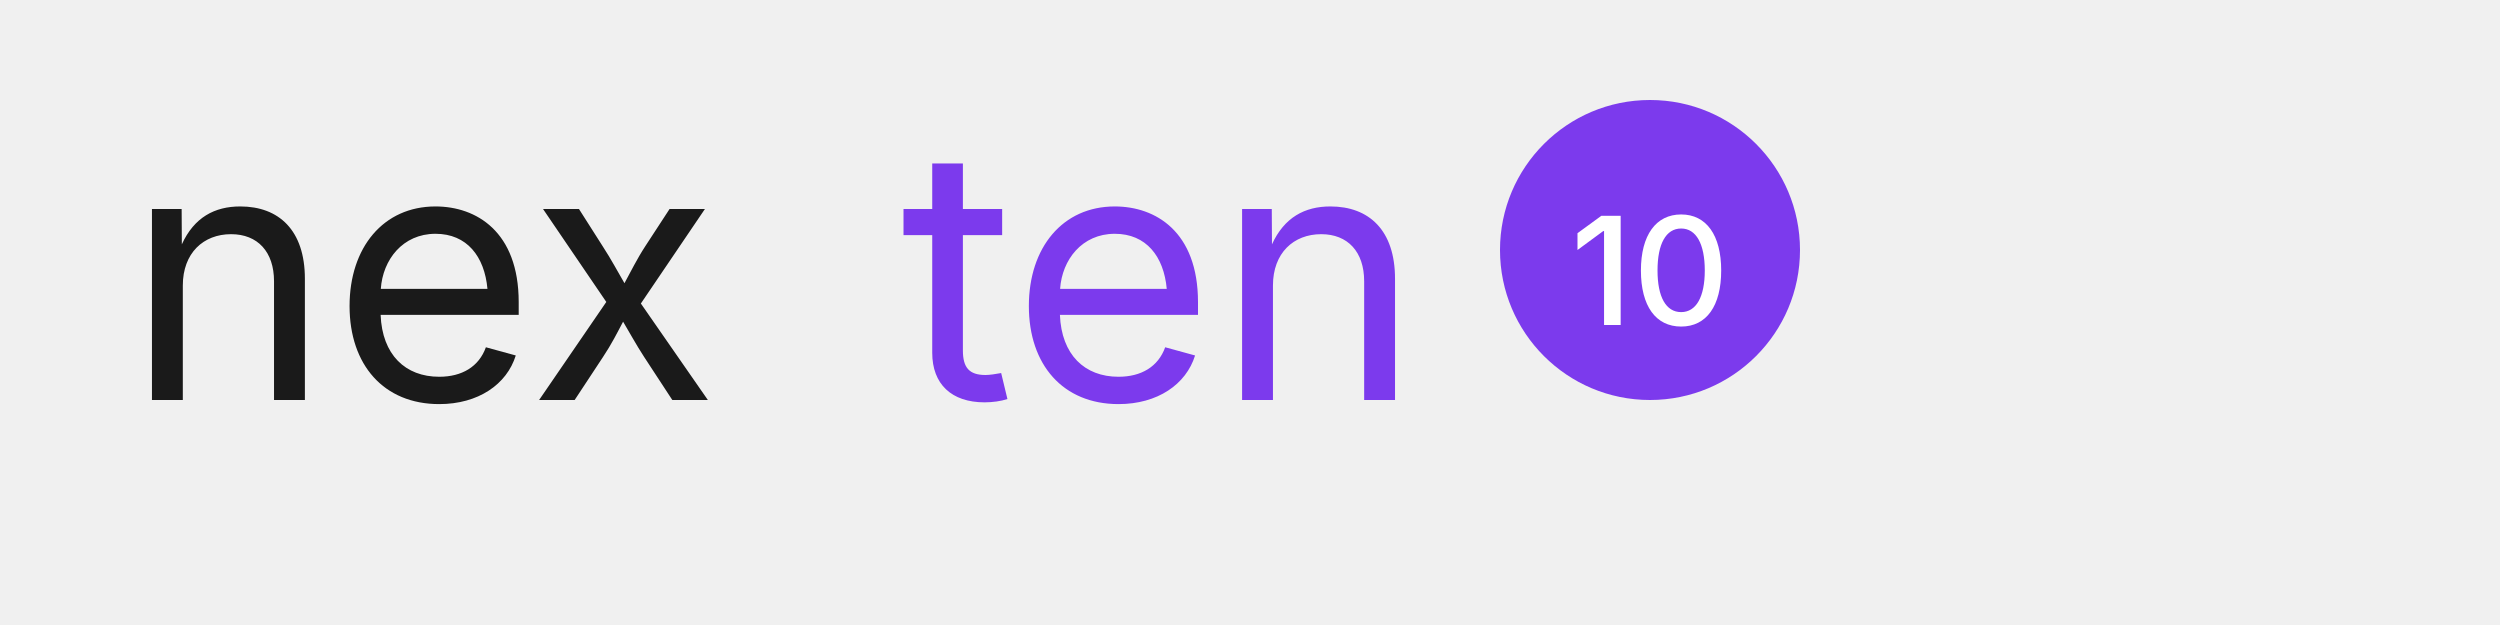
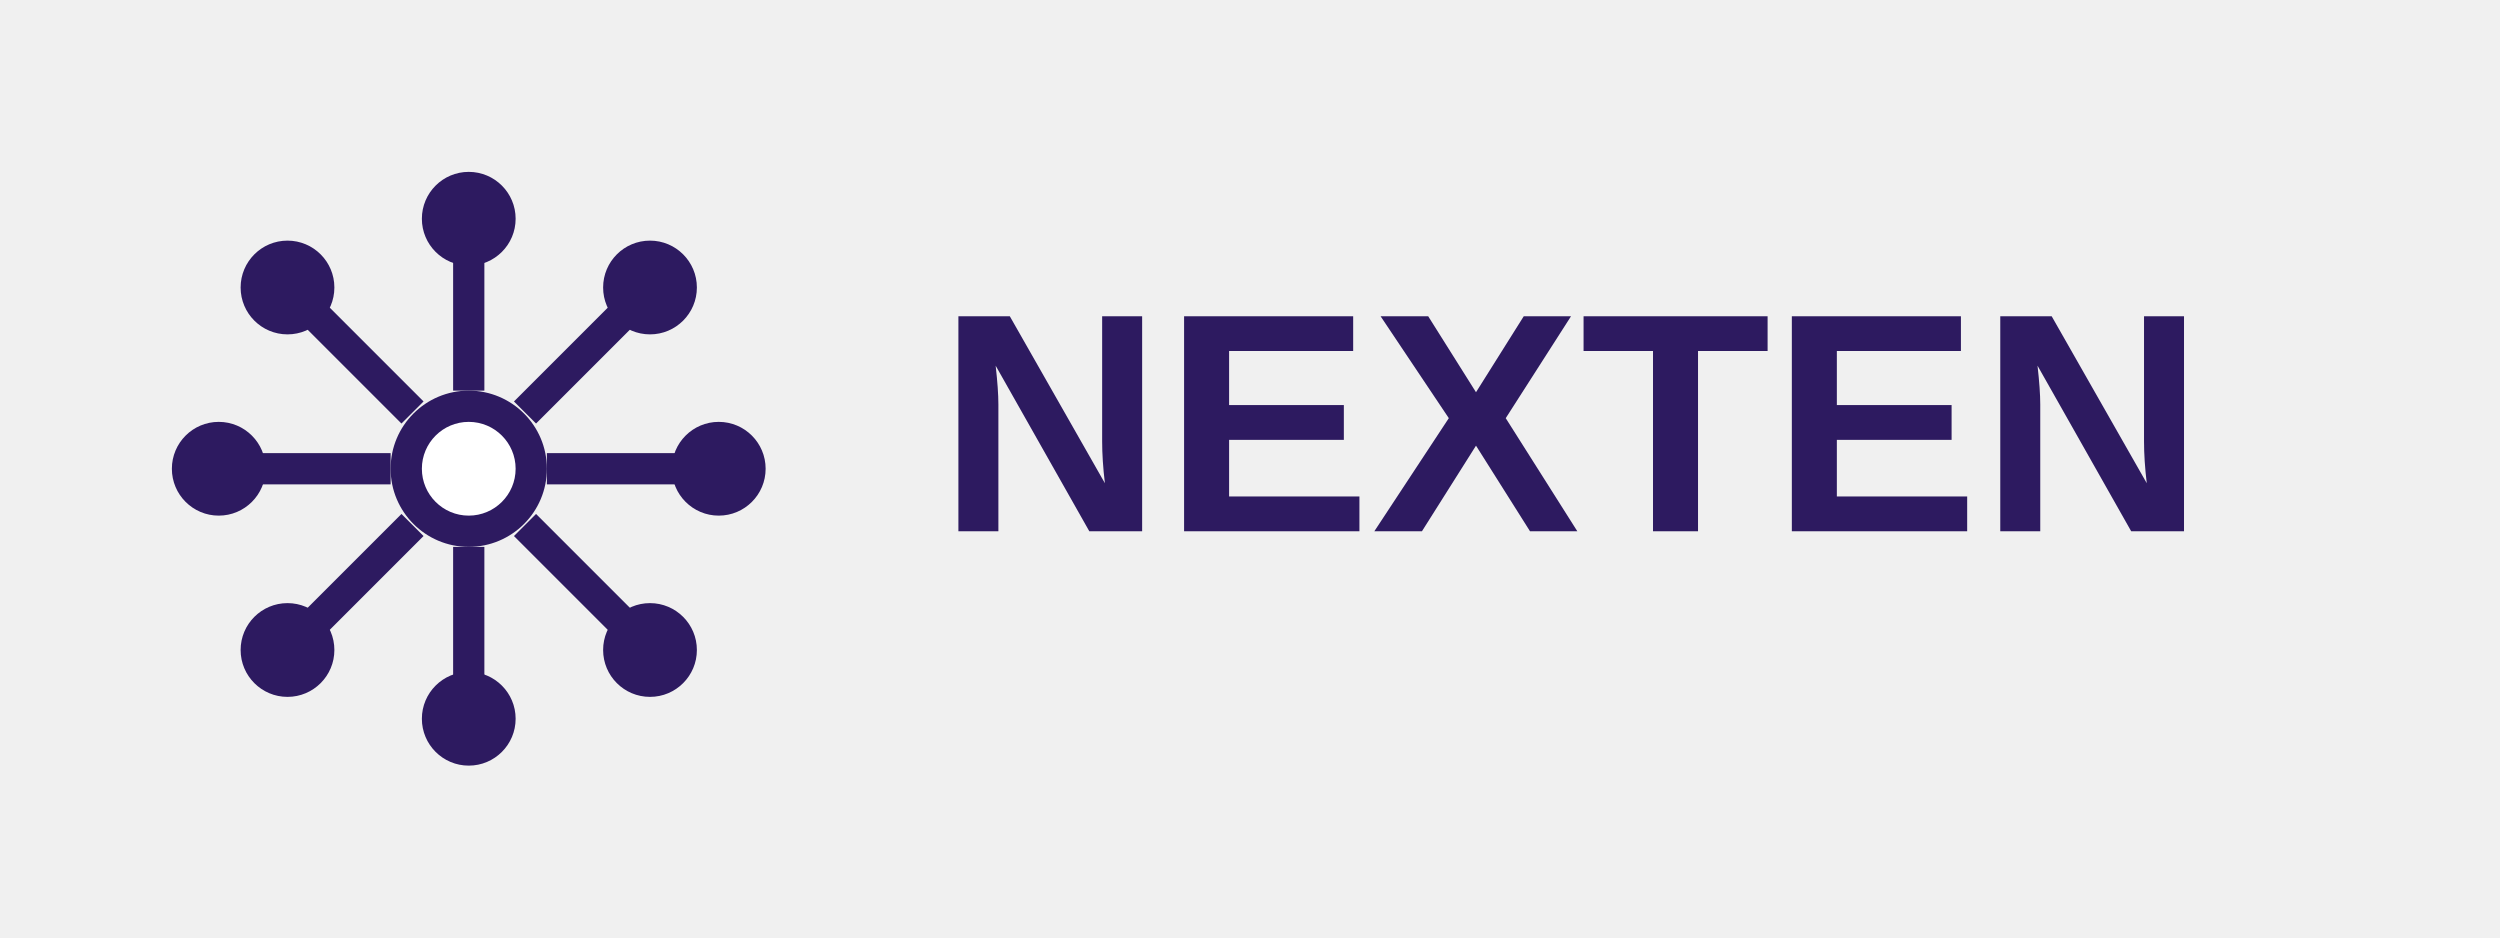
- <svg xmlns="http://www.w3.org/2000/svg" viewBox="0 0 200 50">
-   <text x="10" y="32" font-family="Inter, sans-serif" font-size="28" font-weight="400" fill="#1A1A1A">
-     nex
-   </text>
-   <text x="72" y="32" font-family="Inter, sans-serif" font-size="28" font-weight="400" fill="#7C3AED">
-     ten
-   </text>
-   <circle cx="132" cy="20" r="12" fill="#7C3AED" />
-   <text x="132" y="26" font-family="Inter, sans-serif" font-size="12" font-weight="500" fill="#FFFFFF" text-anchor="middle">
-     10
-   </text>
+ <svg xmlns="http://www.w3.org/2000/svg" viewBox="0 0 800 300">
+   <style>
+     .nexten-logo-color {
+       fill: #2D1A60;
+     }
+     .nexten-logo-center {
+       fill: #FFFFFF;
+     }
+   </style>
+   <g transform="translate(150, 150)">
+     <circle cx="0" cy="0" r="25" class="nexten-logo-color" />
+     <circle cx="0" cy="0" r="15" class="nexten-logo-center" />
+     <line x1="0" y1="-25" x2="0" y2="-70" stroke-width="10" stroke="#2D1A60" />
+     <circle cx="0" cy="-80" r="15" class="nexten-logo-color" />
+     <line x1="18" y1="-18" x2="50" y2="-50" stroke-width="10" stroke="#2D1A60" />
+     <circle cx="58" cy="-58" r="15" class="nexten-logo-color" />
+     <line x1="25" y1="0" x2="70" y2="0" stroke-width="10" stroke="#2D1A60" />
+     <circle cx="80" cy="0" r="15" class="nexten-logo-color" />
+     <line x1="18" y1="18" x2="50" y2="50" stroke-width="10" stroke="#2D1A60" />
+     <circle cx="58" cy="58" r="15" class="nexten-logo-color" />
+     <line x1="0" y1="25" x2="0" y2="70" stroke-width="10" stroke="#2D1A60" />
+     <circle cx="0" cy="80" r="15" class="nexten-logo-color" />
+     <line x1="-18" y1="18" x2="-50" y2="50" stroke-width="10" stroke="#2D1A60" />
+     <circle cx="-58" cy="58" r="15" class="nexten-logo-color" />
+     <line x1="-25" y1="0" x2="-70" y2="0" stroke-width="10" stroke="#2D1A60" />
+     <circle cx="-80" cy="0" r="15" class="nexten-logo-color" />
+     <line x1="-18" y1="-18" x2="-50" y2="-50" stroke-width="10" stroke="#2D1A60" />
+     <circle cx="-58" cy="-58" r="15" class="nexten-logo-color" />
+   </g>
+   <text x="300" y="170" font-family="Arial, sans-serif" font-weight="bold" font-size="100" class="nexten-logo-color">NEXTEN</text>
</svg>
